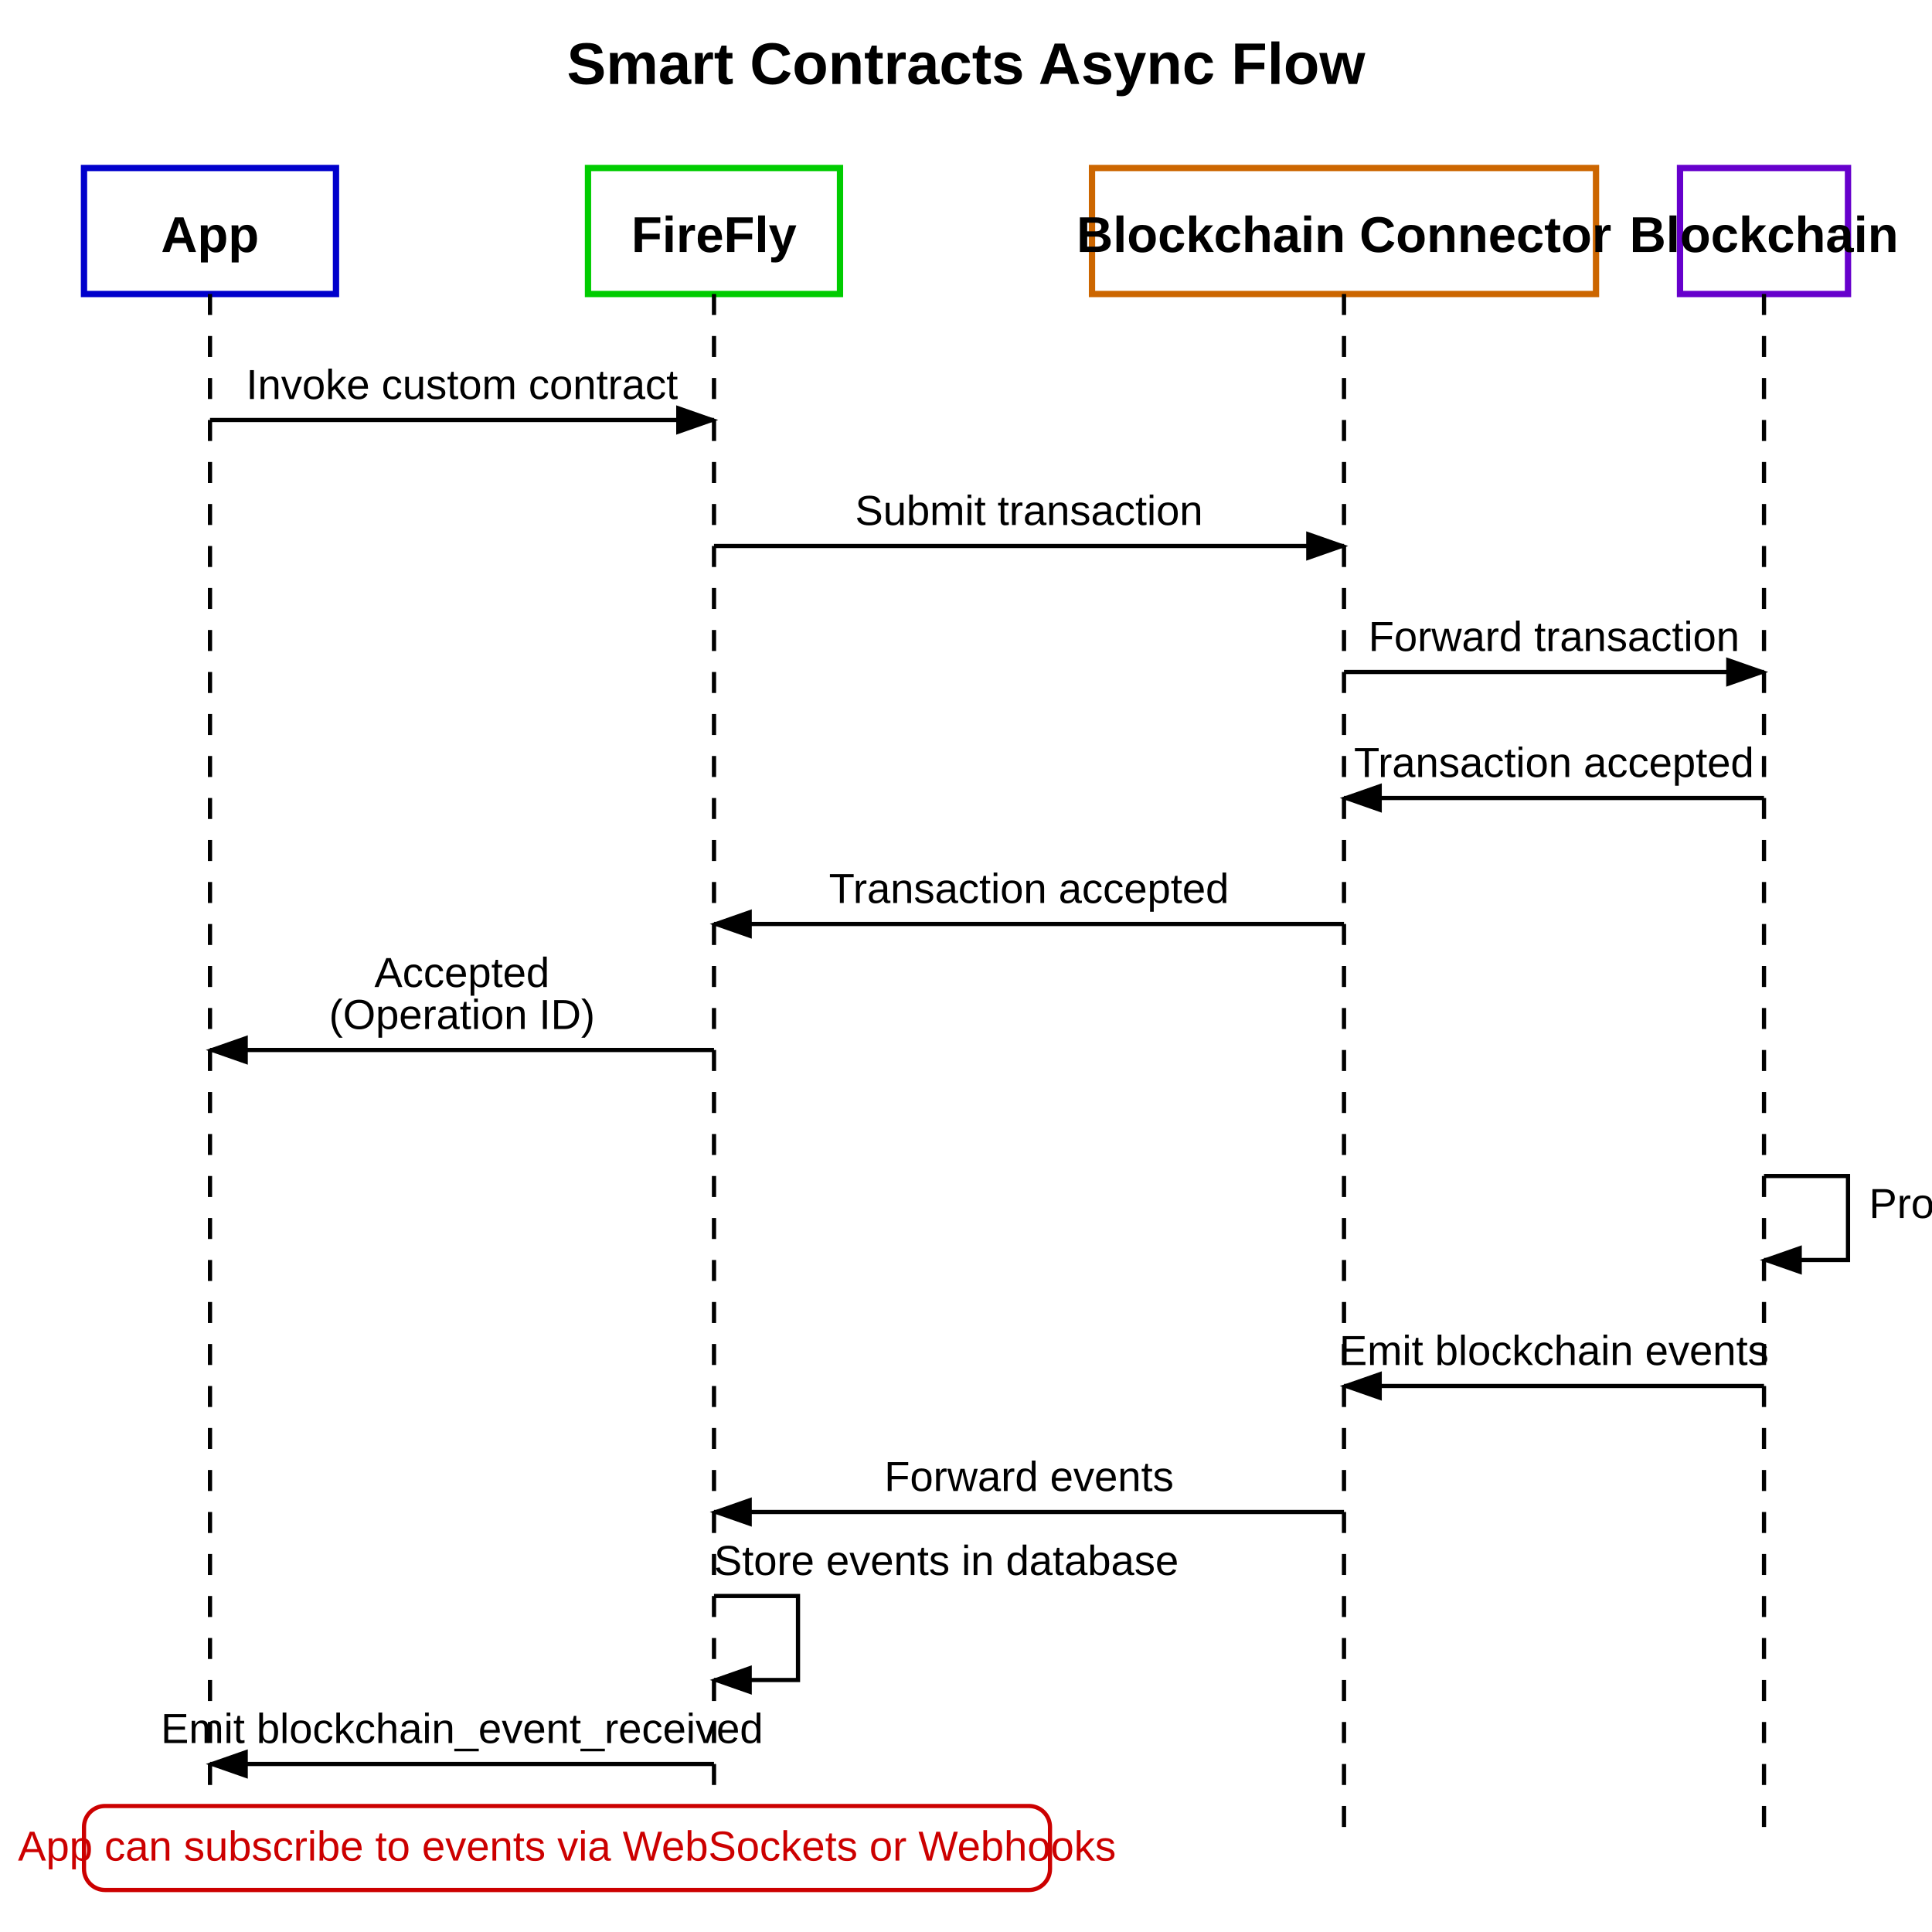
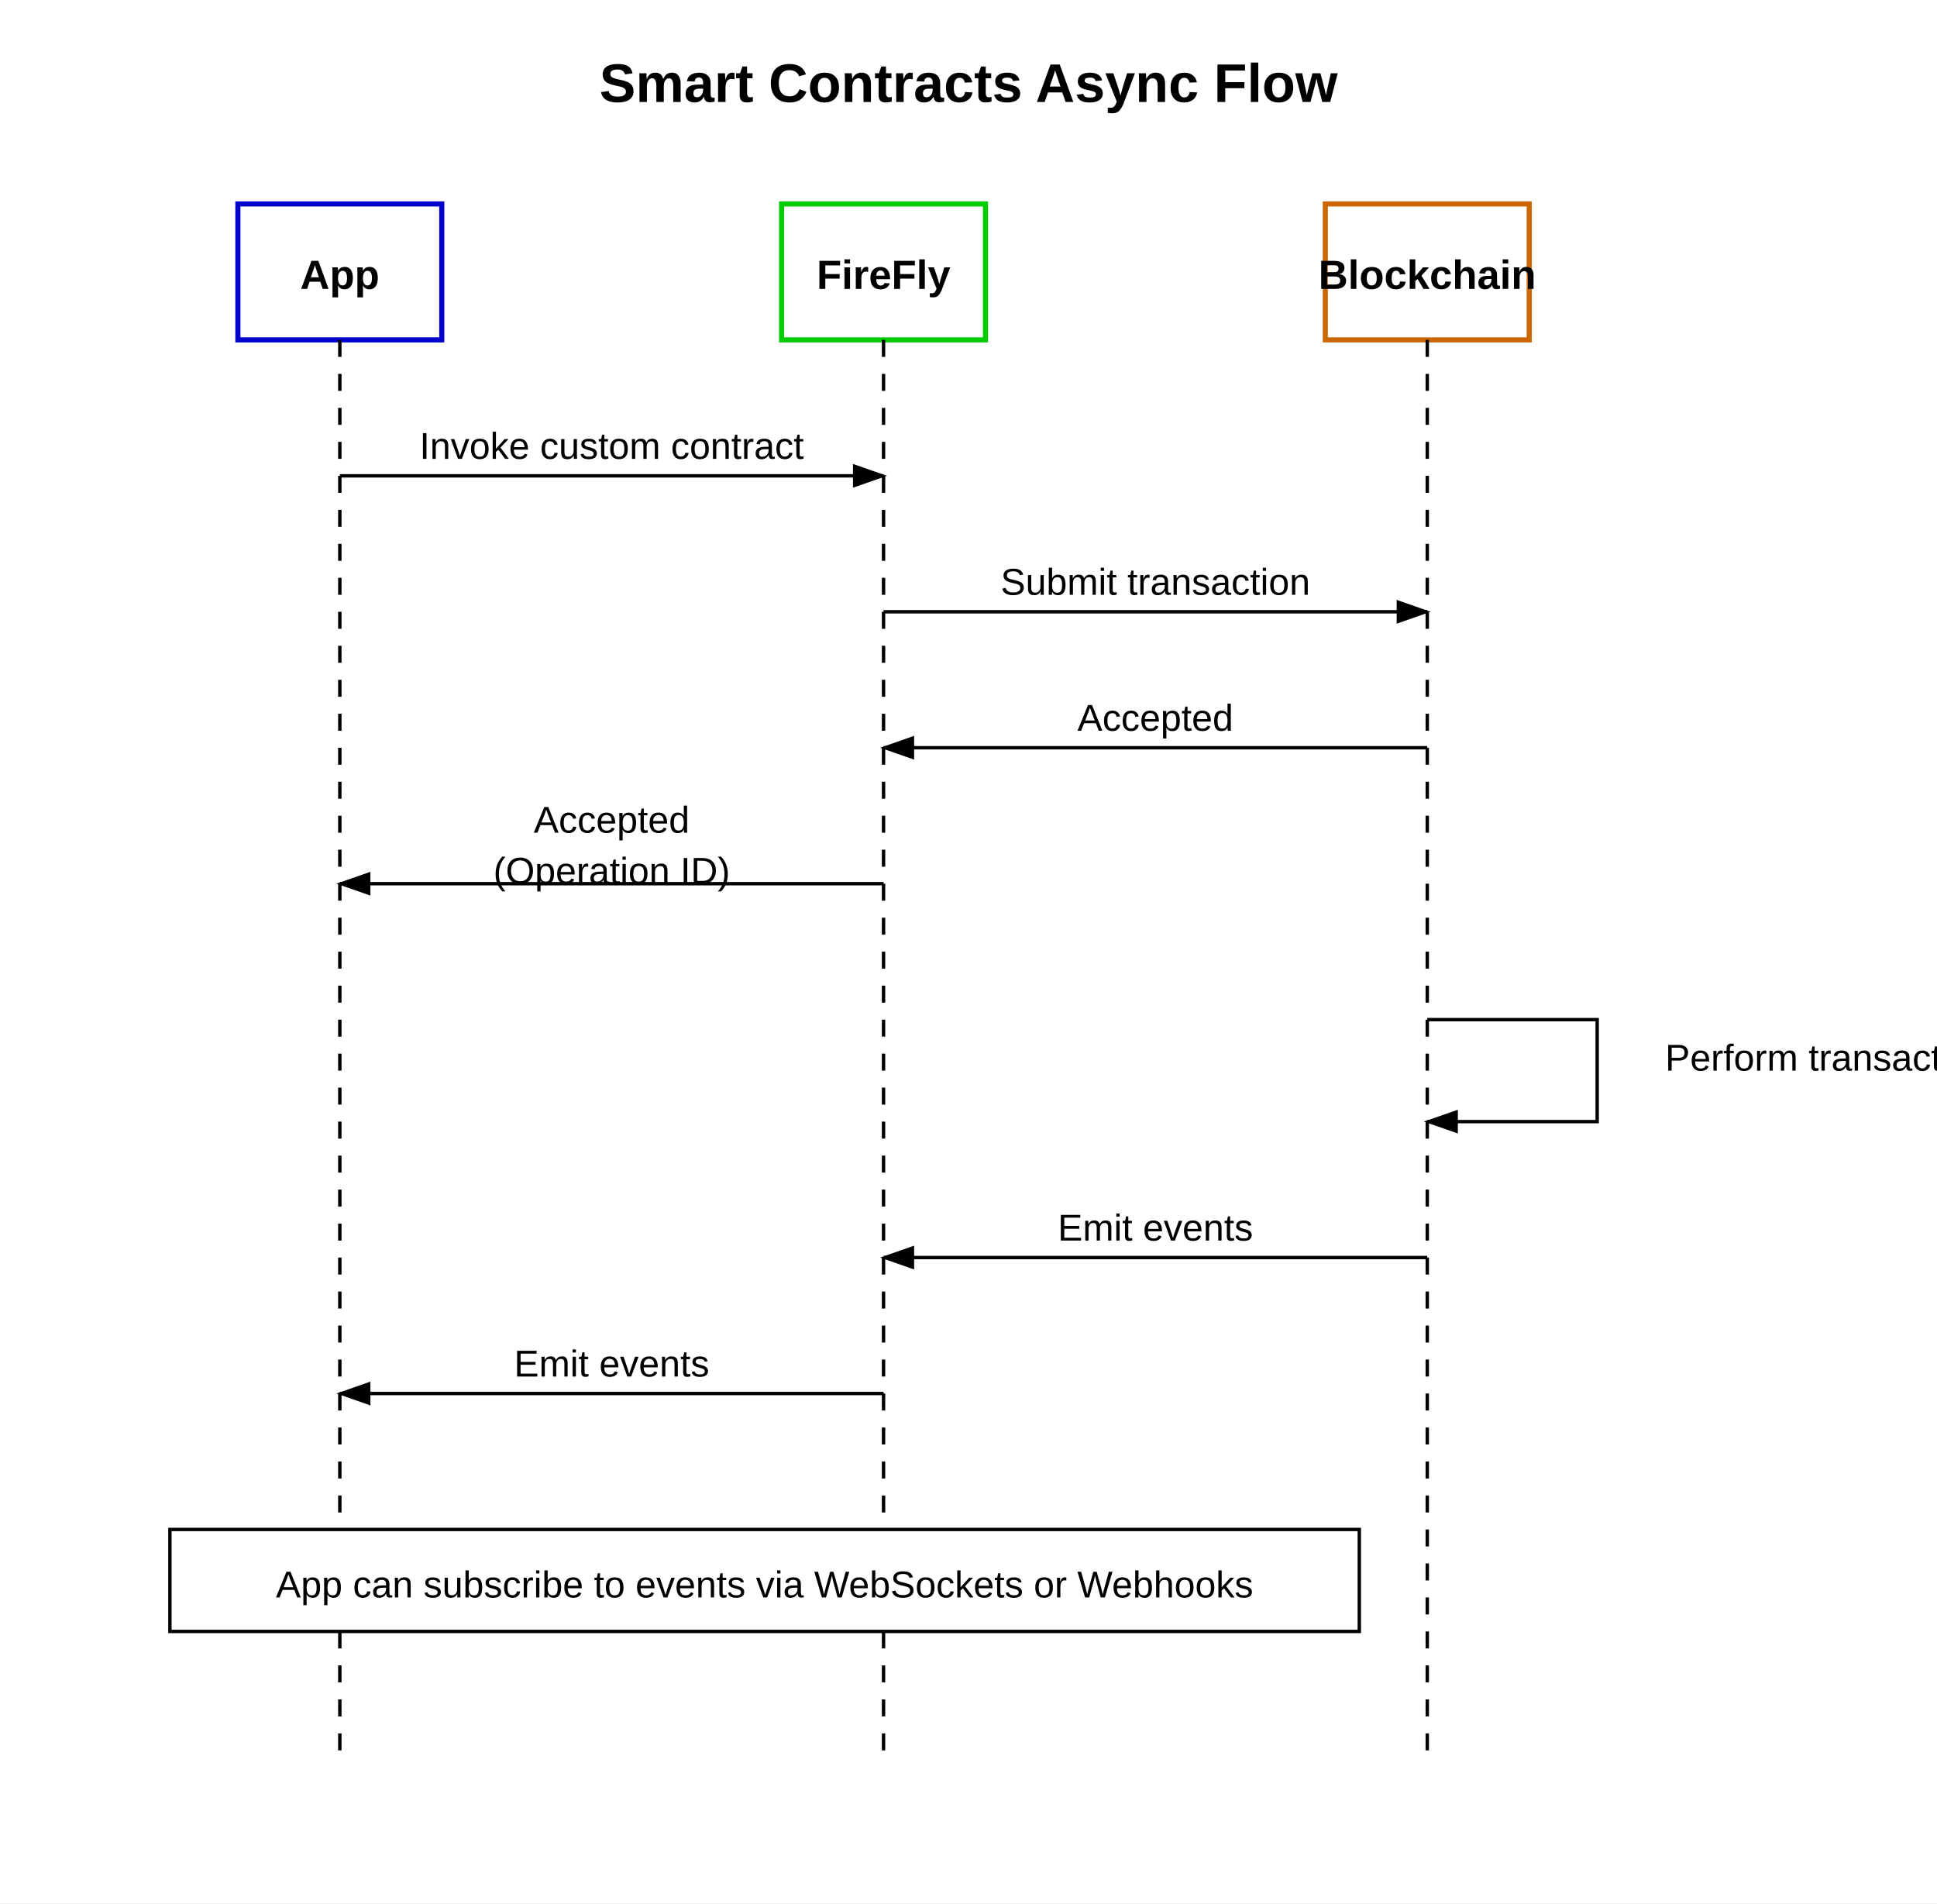
- <svg xmlns="http://www.w3.org/2000/svg" width="460" height="460" viewBox="0 0 460 460">
-   <rect width="460" height="460" fill="white" />
+ <svg xmlns="http://www.w3.org/2000/svg" width="570" height="560" viewBox="0 0 570 560">
+   <rect width="570" height="560" fill="white" />
  <defs>
    <marker id="arrowhead" markerWidth="10" markerHeight="7" refX="9" refY="3.5" orient="auto">
      <polygon points="0 0, 10 3.5, 0 7" fill="#000000" />
    </marker>
  </defs>
-   <text x="230" y="20" font-family="Arial" font-size="14" font-weight="bold" text-anchor="middle">Smart Contracts Async Flow</text>
-   <rect x="20" y="40" width="60" height="30" fill="white" stroke="#0000CC" stroke-width="1.5" />
-   <text x="50" y="60" font-family="Arial" font-size="12" font-weight="bold" text-anchor="middle">App</text>
-   <rect x="140" y="40" width="60" height="30" fill="white" stroke="#00CC00" stroke-width="1.5" />
-   <text x="170" y="60" font-family="Arial" font-size="12" font-weight="bold" text-anchor="middle">FireFly</text>
-   <rect x="260" y="40" width="120" height="30" fill="white" stroke="#CC6600" stroke-width="1.5" />
-   <text x="320" y="60" font-family="Arial" font-size="12" font-weight="bold" text-anchor="middle">Blockchain Connector</text>
-   <rect x="400" y="40" width="40" height="30" fill="white" stroke="#6600CC" stroke-width="1.5" />
-   <text x="420" y="60" font-family="Arial" font-size="12" font-weight="bold" text-anchor="middle">Blockchain</text>
-   <line x1="50" y1="70" x2="50" y2="440" stroke="#000000" stroke-dasharray="5,5" stroke-width="1" />
-   <line x1="170" y1="70" x2="170" y2="440" stroke="#000000" stroke-dasharray="5,5" stroke-width="1" />
-   <line x1="320" y1="70" x2="320" y2="440" stroke="#000000" stroke-dasharray="5,5" stroke-width="1" />
-   <line x1="420" y1="70" x2="420" y2="440" stroke="#000000" stroke-dasharray="5,5" stroke-width="1" />
-   <line x1="50" y1="100" x2="170" y2="100" stroke="#000000" stroke-width="1" marker-end="url(#arrowhead)" />
-   <text x="110" y="95" font-family="Arial" font-size="10" text-anchor="middle">Invoke custom contract</text>
-   <line x1="170" y1="130" x2="320" y2="130" stroke="#000000" stroke-width="1" marker-end="url(#arrowhead)" />
-   <text x="245" y="125" font-family="Arial" font-size="10" text-anchor="middle">Submit transaction</text>
-   <line x1="320" y1="160" x2="420" y2="160" stroke="#000000" stroke-width="1" marker-end="url(#arrowhead)" />
-   <text x="370" y="155" font-family="Arial" font-size="10" text-anchor="middle">Forward transaction</text>
-   <line x1="420" y1="190" x2="320" y2="190" stroke="#000000" stroke-width="1" marker-end="url(#arrowhead)" />
-   <text x="370" y="185" font-family="Arial" font-size="10" text-anchor="middle">Transaction accepted</text>
-   <line x1="320" y1="220" x2="170" y2="220" stroke="#000000" stroke-width="1" marker-end="url(#arrowhead)" />
-   <text x="245" y="215" font-family="Arial" font-size="10" text-anchor="middle">Transaction accepted</text>
-   <line x1="170" y1="250" x2="50" y2="250" stroke="#000000" stroke-width="1" marker-end="url(#arrowhead)" />
-   <text x="110" y="235" font-family="Arial" font-size="10" text-anchor="middle">Accepted</text>
-   <text x="110" y="245" font-family="Arial" font-size="10" text-anchor="middle">(Operation ID)</text>
-   <path d="M 420,280 L 440,280 L 440,300 L 420,300" stroke="#000000" stroke-width="1" marker-end="url(#arrowhead)" fill="none" />
-   <text x="445" y="290" font-family="Arial" font-size="10" text-anchor="start">Process</text>
-   <line x1="420" y1="330" x2="320" y2="330" stroke="#000000" stroke-width="1" marker-end="url(#arrowhead)" />
-   <text x="370" y="325" font-family="Arial" font-size="10" text-anchor="middle">Emit blockchain events</text>
-   <line x1="320" y1="360" x2="170" y2="360" stroke="#000000" stroke-width="1" marker-end="url(#arrowhead)" />
-   <text x="245" y="355" font-family="Arial" font-size="10" text-anchor="middle">Forward events</text>
-   <path d="M 170,380 L 190,380 L 190,400 L 170,400" stroke="#000000" stroke-width="1" marker-end="url(#arrowhead)" fill="none" />
-   <text x="170" y="375" font-family="Arial" font-size="10" text-anchor="start">Store events in database</text>
-   <line x1="170" y1="420" x2="50" y2="420" stroke="#000000" stroke-width="1" marker-end="url(#arrowhead)" />
-   <text x="110" y="415" font-family="Arial" font-size="10" text-anchor="middle">Emit blockchain_event_received</text>
-   <rect x="20" y="430" width="230" height="20" fill="white" stroke="#CC0000" stroke-width="1" rx="5" ry="5" />
-   <text x="135" y="443" font-family="Arial" font-size="10" text-anchor="middle" fill="#CC0000">App can subscribe to events via WebSockets or Webhooks</text>
+   <text x="285" y="30" font-family="Arial" font-size="16" font-weight="bold" text-anchor="middle">Smart Contracts Async Flow</text>
+   <rect x="70" y="60" width="60" height="40" fill="white" stroke="#0000CC" stroke-width="1.5" />
+   <text x="100" y="85" font-family="Arial" font-size="12" font-weight="bold" text-anchor="middle">App</text>
+   <rect x="230" y="60" width="60" height="40" fill="white" stroke="#00CC00" stroke-width="1.5" />
+   <text x="260" y="85" font-family="Arial" font-size="12" font-weight="bold" text-anchor="middle">FireFly</text>
+   <rect x="390" y="60" width="60" height="40" fill="white" stroke="#CC6600" stroke-width="1.5" />
+   <text x="420" y="85" font-family="Arial" font-size="12" font-weight="bold" text-anchor="middle">Blockchain</text>
+   <line x1="100" y1="100" x2="100" y2="520" stroke="#000000" stroke-dasharray="5,5" stroke-width="1" />
+   <line x1="260" y1="100" x2="260" y2="520" stroke="#000000" stroke-dasharray="5,5" stroke-width="1" />
+   <line x1="420" y1="100" x2="420" y2="520" stroke="#000000" stroke-dasharray="5,5" stroke-width="1" />
+   <line x1="100" y1="140" x2="260" y2="140" stroke="#000000" stroke-width="1" marker-end="url(#arrowhead)" />
+   <text x="180" y="135" font-family="Arial" font-size="11" text-anchor="middle">Invoke custom contract</text>
+   <line x1="260" y1="180" x2="420" y2="180" stroke="#000000" stroke-width="1" marker-end="url(#arrowhead)" />
+   <text x="340" y="175" font-family="Arial" font-size="11" text-anchor="middle">Submit transaction</text>
+   <line x1="420" y1="220" x2="260" y2="220" stroke="#000000" stroke-width="1" marker-end="url(#arrowhead)" />
+   <text x="340" y="215" font-family="Arial" font-size="11" text-anchor="middle">Accepted</text>
+   <line x1="260" y1="260" x2="100" y2="260" stroke="#000000" stroke-width="1" marker-end="url(#arrowhead)" />
+   <text x="180" y="245" font-family="Arial" font-size="11" text-anchor="middle">Accepted</text>
+   <text x="180" y="260" font-family="Arial" font-size="11" text-anchor="middle">(Operation ID)</text>
+   <path d="M 420,300 L 470,300 L 470,330 L 420,330" stroke="#000000" stroke-width="1" marker-end="url(#arrowhead)" fill="none" />
+   <text x="490" y="315" font-family="Arial" font-size="11" text-anchor="start">Perform transaction</text>
+   <line x1="420" y1="370" x2="260" y2="370" stroke="#000000" stroke-width="1" marker-end="url(#arrowhead)" />
+   <text x="340" y="365" font-family="Arial" font-size="11" text-anchor="middle">Emit events</text>
+   <line x1="260" y1="410" x2="100" y2="410" stroke="#000000" stroke-width="1" marker-end="url(#arrowhead)" />
+   <text x="180" y="405" font-family="Arial" font-size="11" text-anchor="middle">Emit events</text>
+   <rect x="50" y="450" width="350" height="30" fill="white" stroke="#000000" stroke-width="1" rx="0" ry="0" />
+   <text x="225" y="470" font-family="Arial" font-size="11" text-anchor="middle">App can subscribe to events via WebSockets or Webhooks</text>
</svg>
